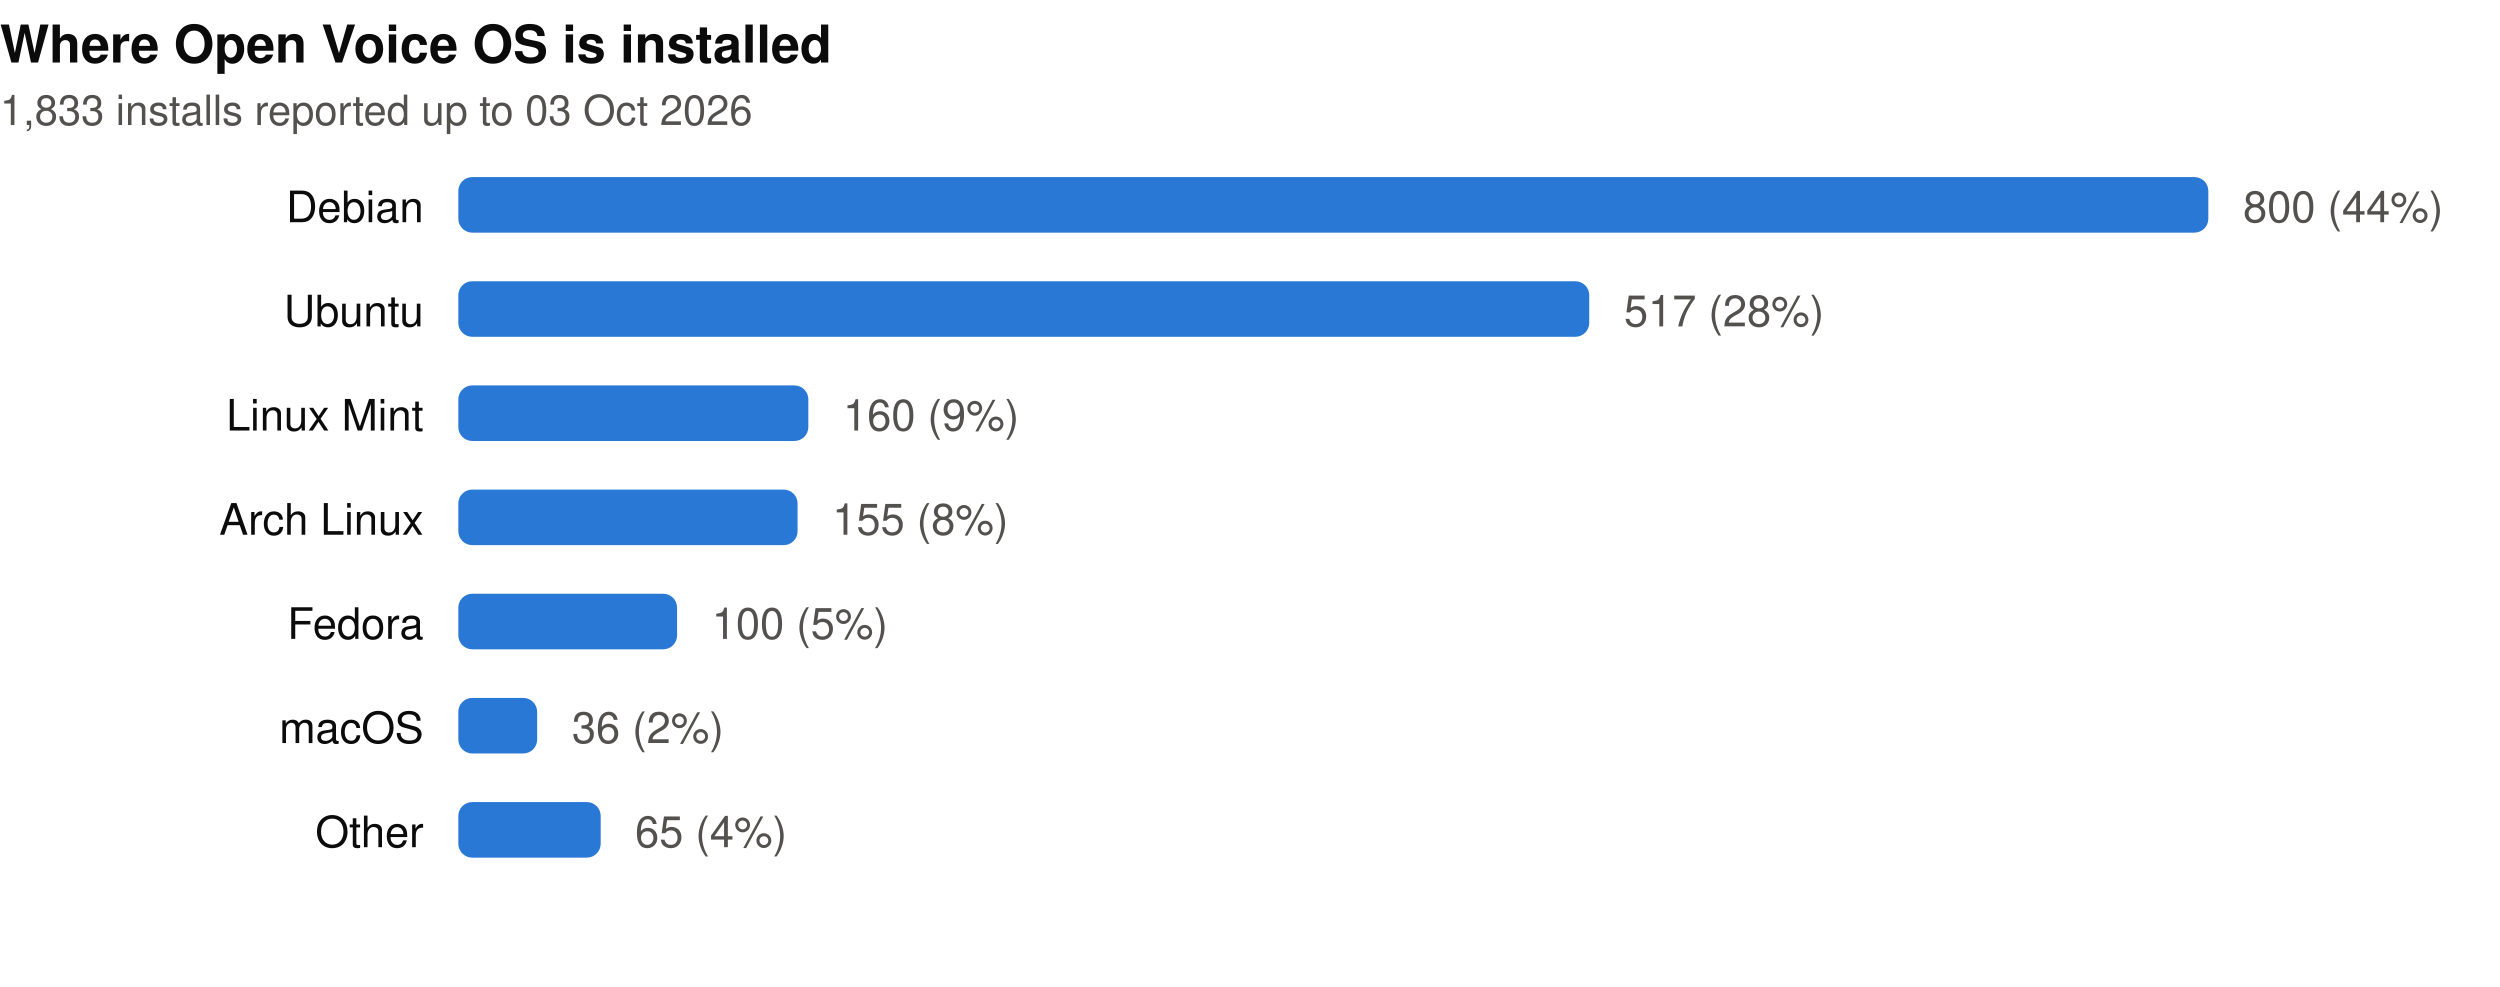
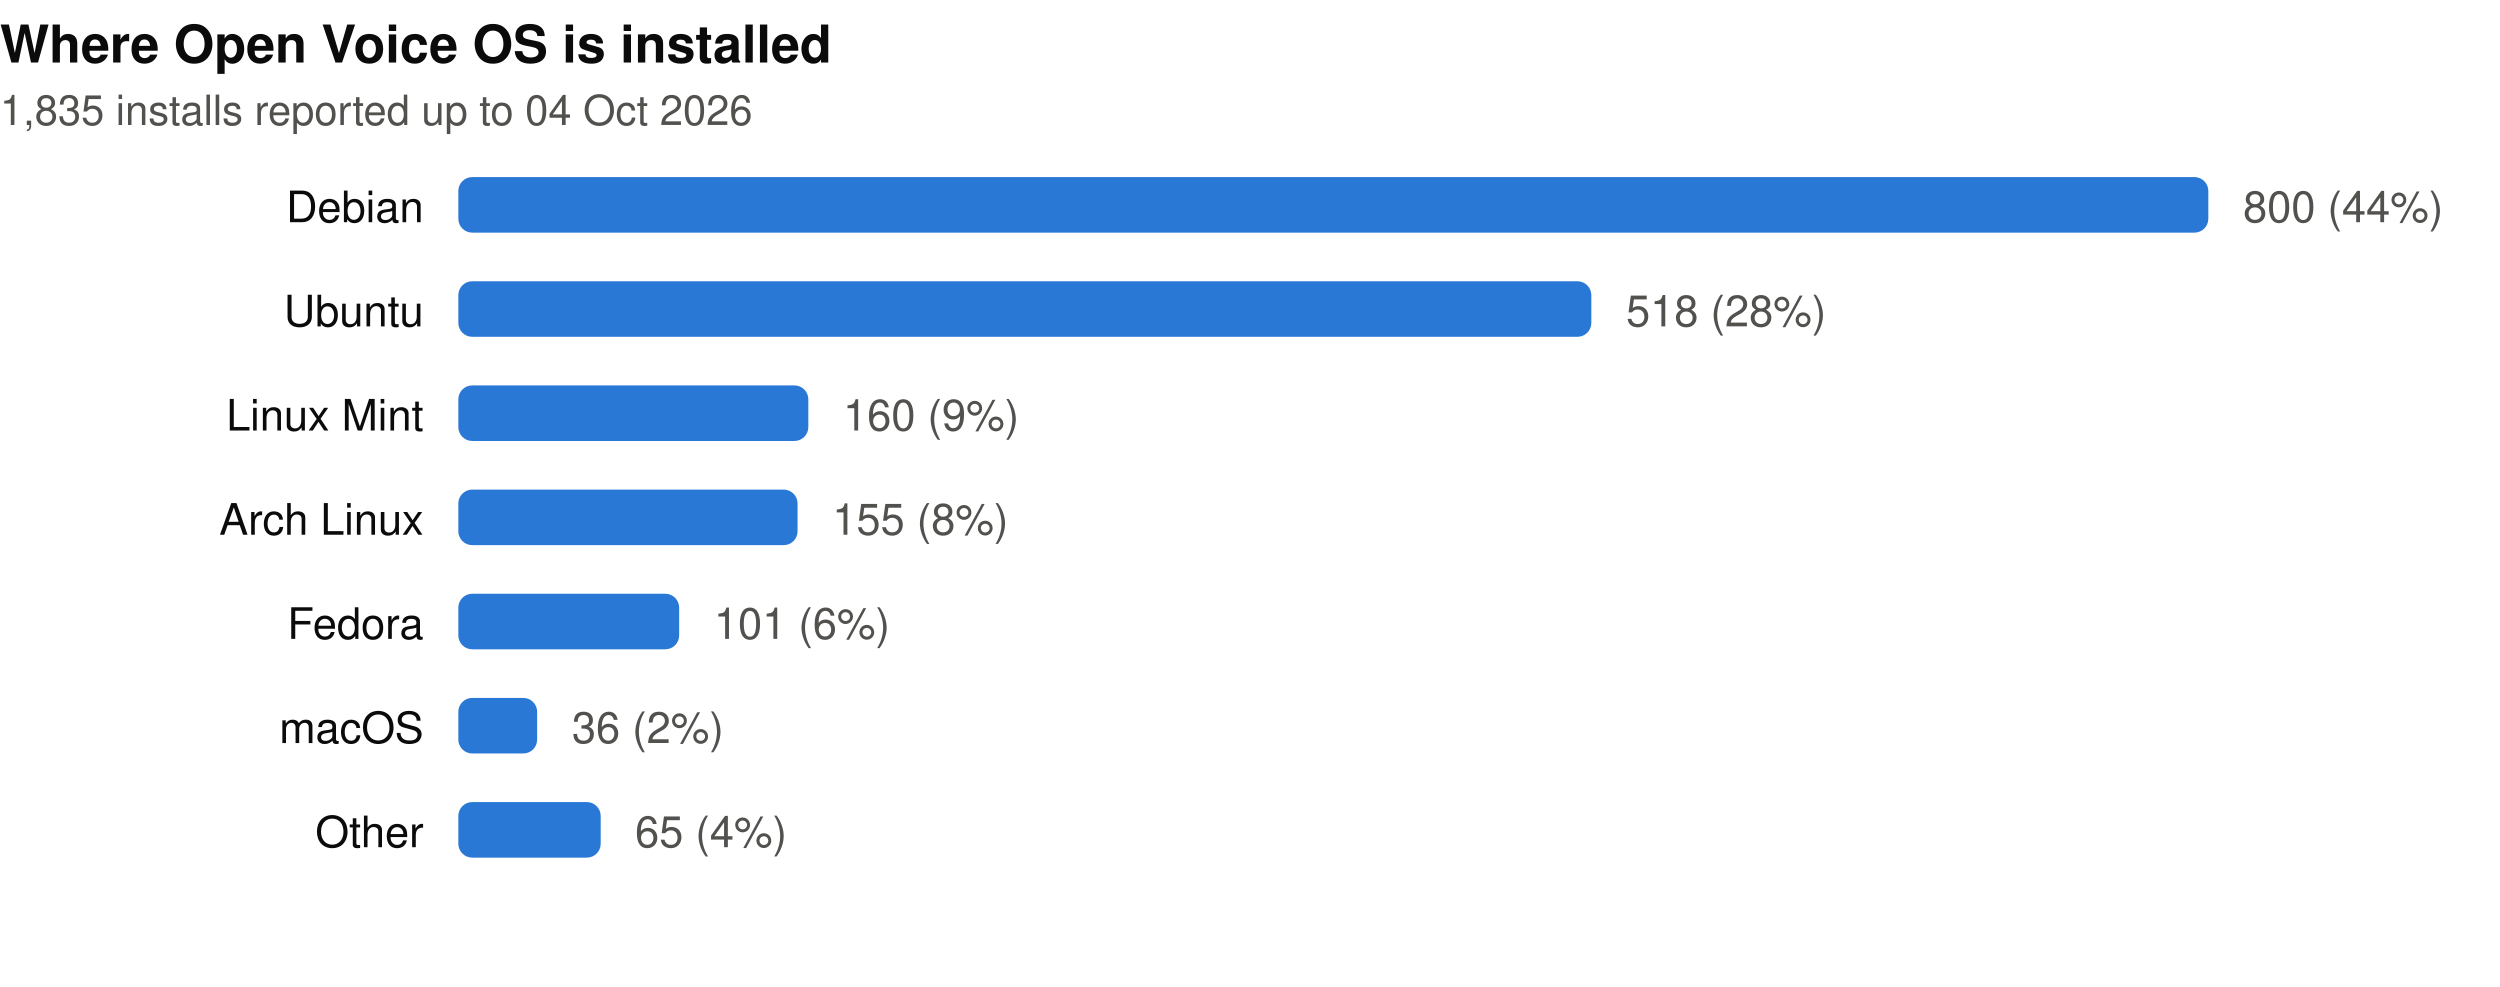
- <svg xmlns="http://www.w3.org/2000/svg" width="720" height="284" viewBox="0 0 720 284" role="img" aria-label="Where Open Voice OS is installed. 1,833 installs reported up to 03 Oct 2026">
+ <svg xmlns="http://www.w3.org/2000/svg" width="720" height="284" viewBox="0 0 720 284" role="img" aria-label="Where Open Voice OS is installed. 1,835 installs reported up to 04 Oct 2026">
  <text x="0" y="18" font-family="ui-sans-serif,-apple-system,BlinkMacSystemFont,'Segoe UI',Helvetica,Arial,sans-serif" font-size="15" font-weight="600" fill="#0b0b0b">Where Open Voice OS is installed</text>
-   <text x="0" y="36" font-family="ui-sans-serif,-apple-system,BlinkMacSystemFont,'Segoe UI',Helvetica,Arial,sans-serif" font-size="12" fill="#52514e">1,833 installs reported up to 03 Oct 2026</text>
+   <text x="0" y="36" font-family="ui-sans-serif,-apple-system,BlinkMacSystemFont,'Segoe UI',Helvetica,Arial,sans-serif" font-size="12" fill="#52514e">1,835 installs reported up to 04 Oct 2026</text>
  <text x="122" y="64.0" text-anchor="end" font-family="ui-sans-serif,-apple-system,BlinkMacSystemFont,'Segoe UI',Helvetica,Arial,sans-serif" font-size="12.5" fill="#0b0b0b">Debian</text>
  <rect x="132" y="51.0" width="504.0" height="16" rx="4" fill="#2a78d6" />
  <text x="646.0" y="64.0" font-family="ui-sans-serif,-apple-system,BlinkMacSystemFont,'Segoe UI',Helvetica,Arial,sans-serif" font-size="12.5" fill="#52514e">800 (44%)</text>
  <text x="122" y="94.0" text-anchor="end" font-family="ui-sans-serif,-apple-system,BlinkMacSystemFont,'Segoe UI',Helvetica,Arial,sans-serif" font-size="12.5" fill="#0b0b0b">Ubuntu</text>
-   <rect x="132" y="81.0" width="325.7" height="16" rx="4" fill="#2a78d6" />
-   <text x="467.7" y="94.0" font-family="ui-sans-serif,-apple-system,BlinkMacSystemFont,'Segoe UI',Helvetica,Arial,sans-serif" font-size="12.5" fill="#52514e">517 (28%)</text>
+   <rect x="132" y="81.0" width="326.3" height="16" rx="4" fill="#2a78d6" />
+   <text x="468.3" y="94.0" font-family="ui-sans-serif,-apple-system,BlinkMacSystemFont,'Segoe UI',Helvetica,Arial,sans-serif" font-size="12.5" fill="#52514e">518 (28%)</text>
  <text x="122" y="124.0" text-anchor="end" font-family="ui-sans-serif,-apple-system,BlinkMacSystemFont,'Segoe UI',Helvetica,Arial,sans-serif" font-size="12.5" fill="#0b0b0b">Linux Mint</text>
  <rect x="132" y="111.0" width="100.8" height="16" rx="4" fill="#2a78d6" />
  <text x="242.8" y="124.0" font-family="ui-sans-serif,-apple-system,BlinkMacSystemFont,'Segoe UI',Helvetica,Arial,sans-serif" font-size="12.5" fill="#52514e">160 (9%)</text>
  <text x="122" y="154.0" text-anchor="end" font-family="ui-sans-serif,-apple-system,BlinkMacSystemFont,'Segoe UI',Helvetica,Arial,sans-serif" font-size="12.5" fill="#0b0b0b">Arch Linux</text>
  <rect x="132" y="141.0" width="97.7" height="16" rx="4" fill="#2a78d6" />
  <text x="239.7" y="154.0" font-family="ui-sans-serif,-apple-system,BlinkMacSystemFont,'Segoe UI',Helvetica,Arial,sans-serif" font-size="12.5" fill="#52514e">155 (8%)</text>
  <text x="122" y="184.0" text-anchor="end" font-family="ui-sans-serif,-apple-system,BlinkMacSystemFont,'Segoe UI',Helvetica,Arial,sans-serif" font-size="12.5" fill="#0b0b0b">Fedora</text>
-   <rect x="132" y="171.0" width="63.0" height="16" rx="4" fill="#2a78d6" />
-   <text x="205.0" y="184.0" font-family="ui-sans-serif,-apple-system,BlinkMacSystemFont,'Segoe UI',Helvetica,Arial,sans-serif" font-size="12.5" fill="#52514e">100 (5%)</text>
+   <rect x="132" y="171.0" width="63.6" height="16" rx="4" fill="#2a78d6" />
+   <text x="205.6" y="184.0" font-family="ui-sans-serif,-apple-system,BlinkMacSystemFont,'Segoe UI',Helvetica,Arial,sans-serif" font-size="12.5" fill="#52514e">101 (6%)</text>
  <text x="122" y="214.0" text-anchor="end" font-family="ui-sans-serif,-apple-system,BlinkMacSystemFont,'Segoe UI',Helvetica,Arial,sans-serif" font-size="12.5" fill="#0b0b0b">macOS</text>
  <rect x="132" y="201.0" width="22.7" height="16" rx="4" fill="#2a78d6" />
  <text x="164.7" y="214.0" font-family="ui-sans-serif,-apple-system,BlinkMacSystemFont,'Segoe UI',Helvetica,Arial,sans-serif" font-size="12.5" fill="#52514e">36 (2%)</text>
  <text x="122" y="244.0" text-anchor="end" font-family="ui-sans-serif,-apple-system,BlinkMacSystemFont,'Segoe UI',Helvetica,Arial,sans-serif" font-size="12.5" fill="#0b0b0b">Other</text>
  <rect x="132" y="231.0" width="41.0" height="16" rx="4" fill="#2a78d6" />
  <text x="182.9" y="244.0" font-family="ui-sans-serif,-apple-system,BlinkMacSystemFont,'Segoe UI',Helvetica,Arial,sans-serif" font-size="12.5" fill="#52514e">65 (4%)</text>
</svg>
